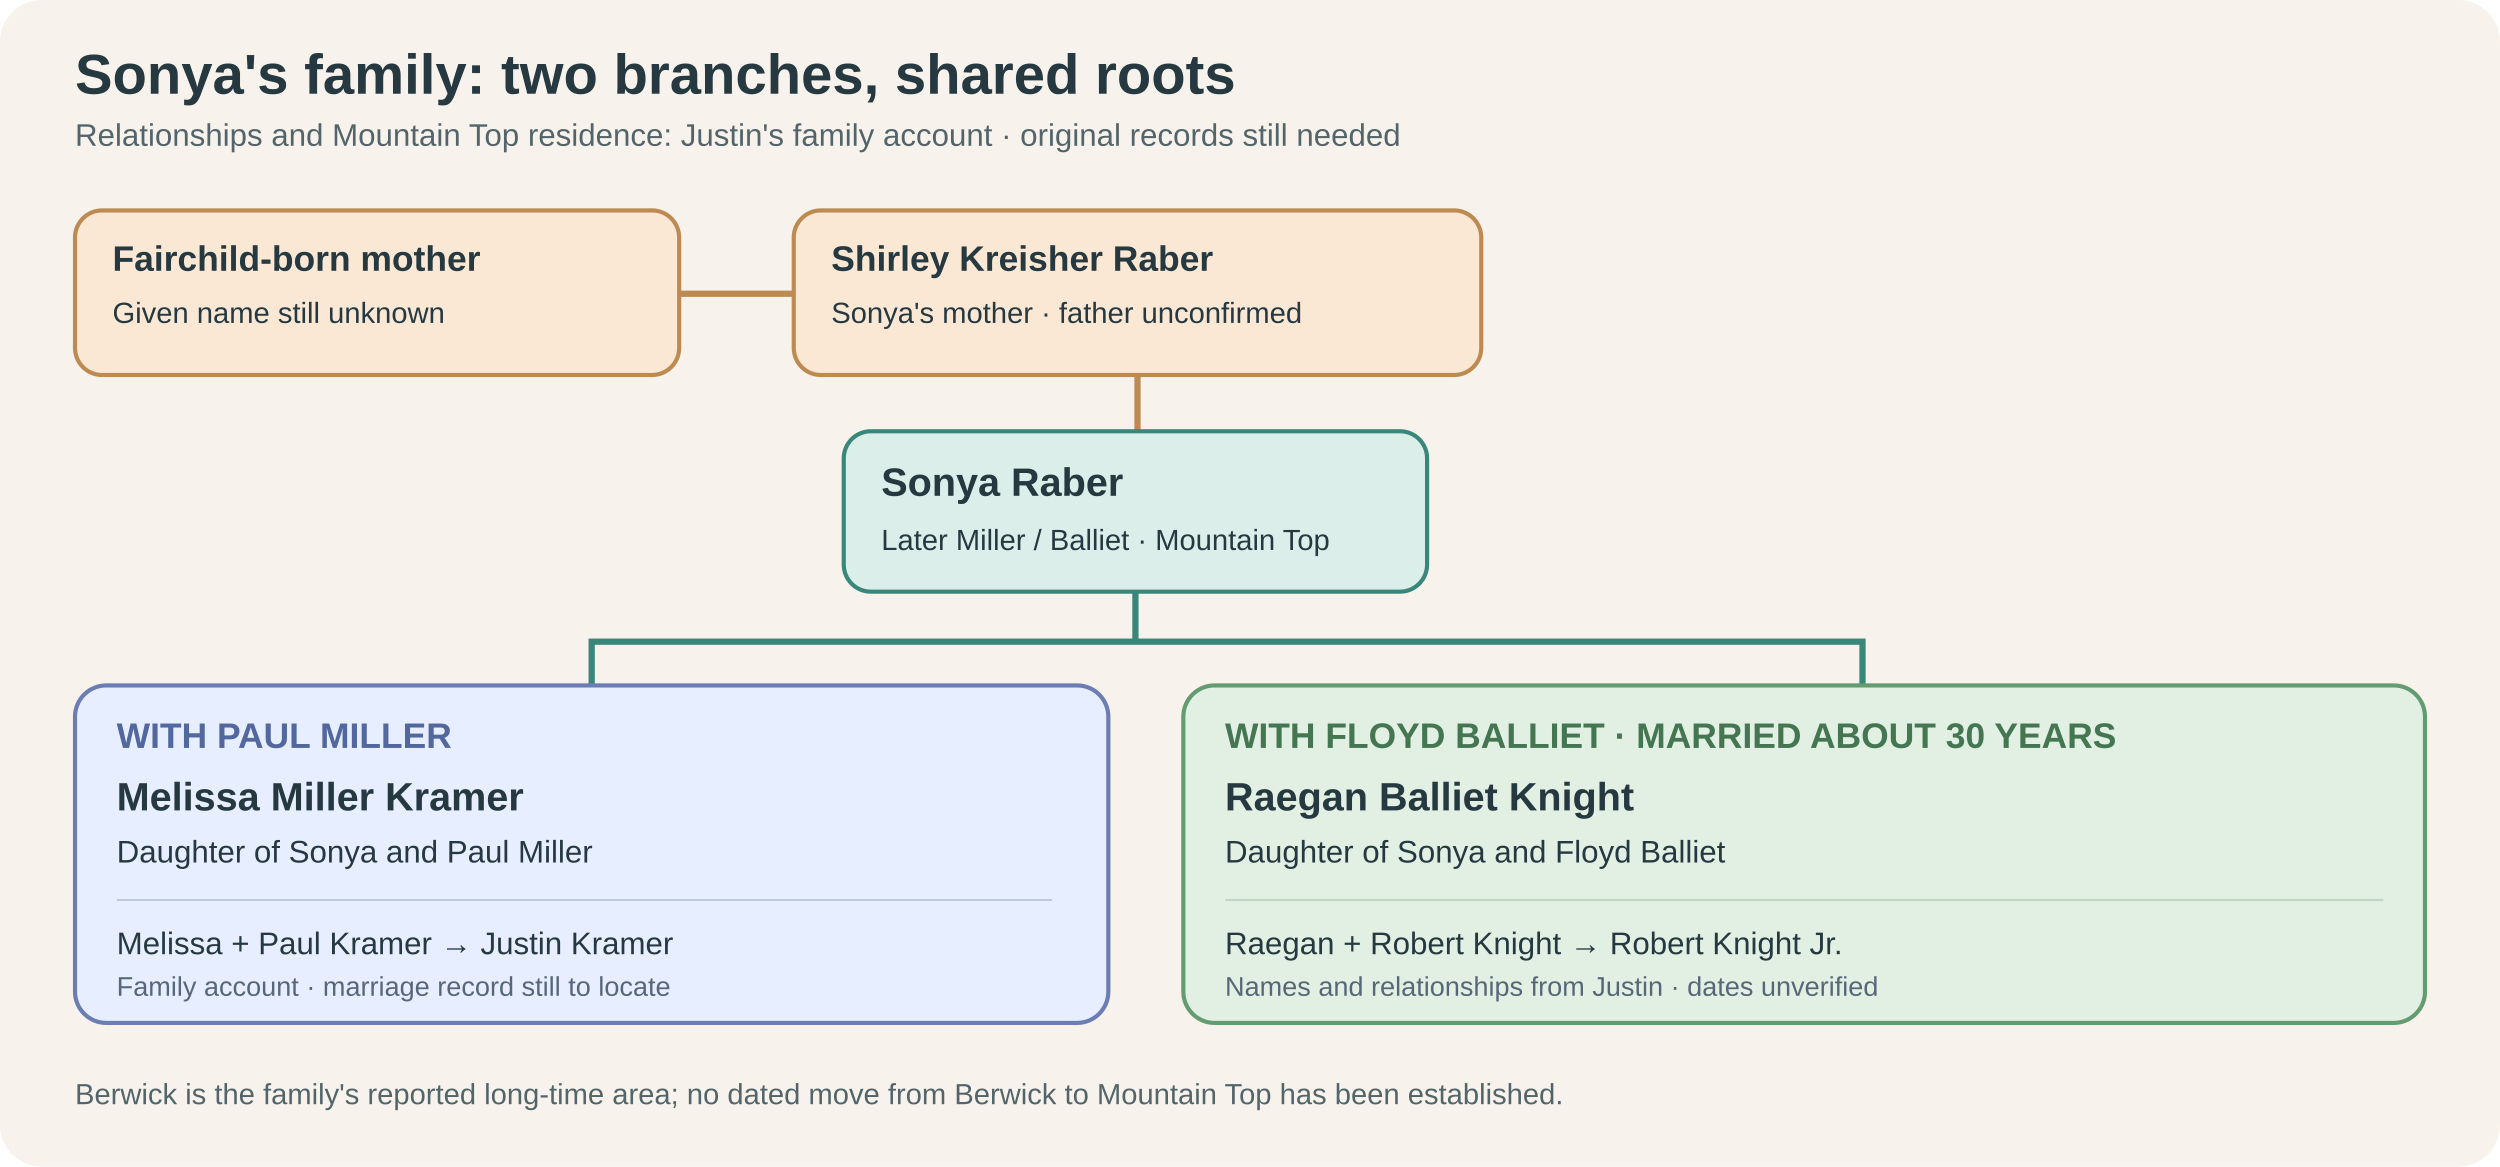
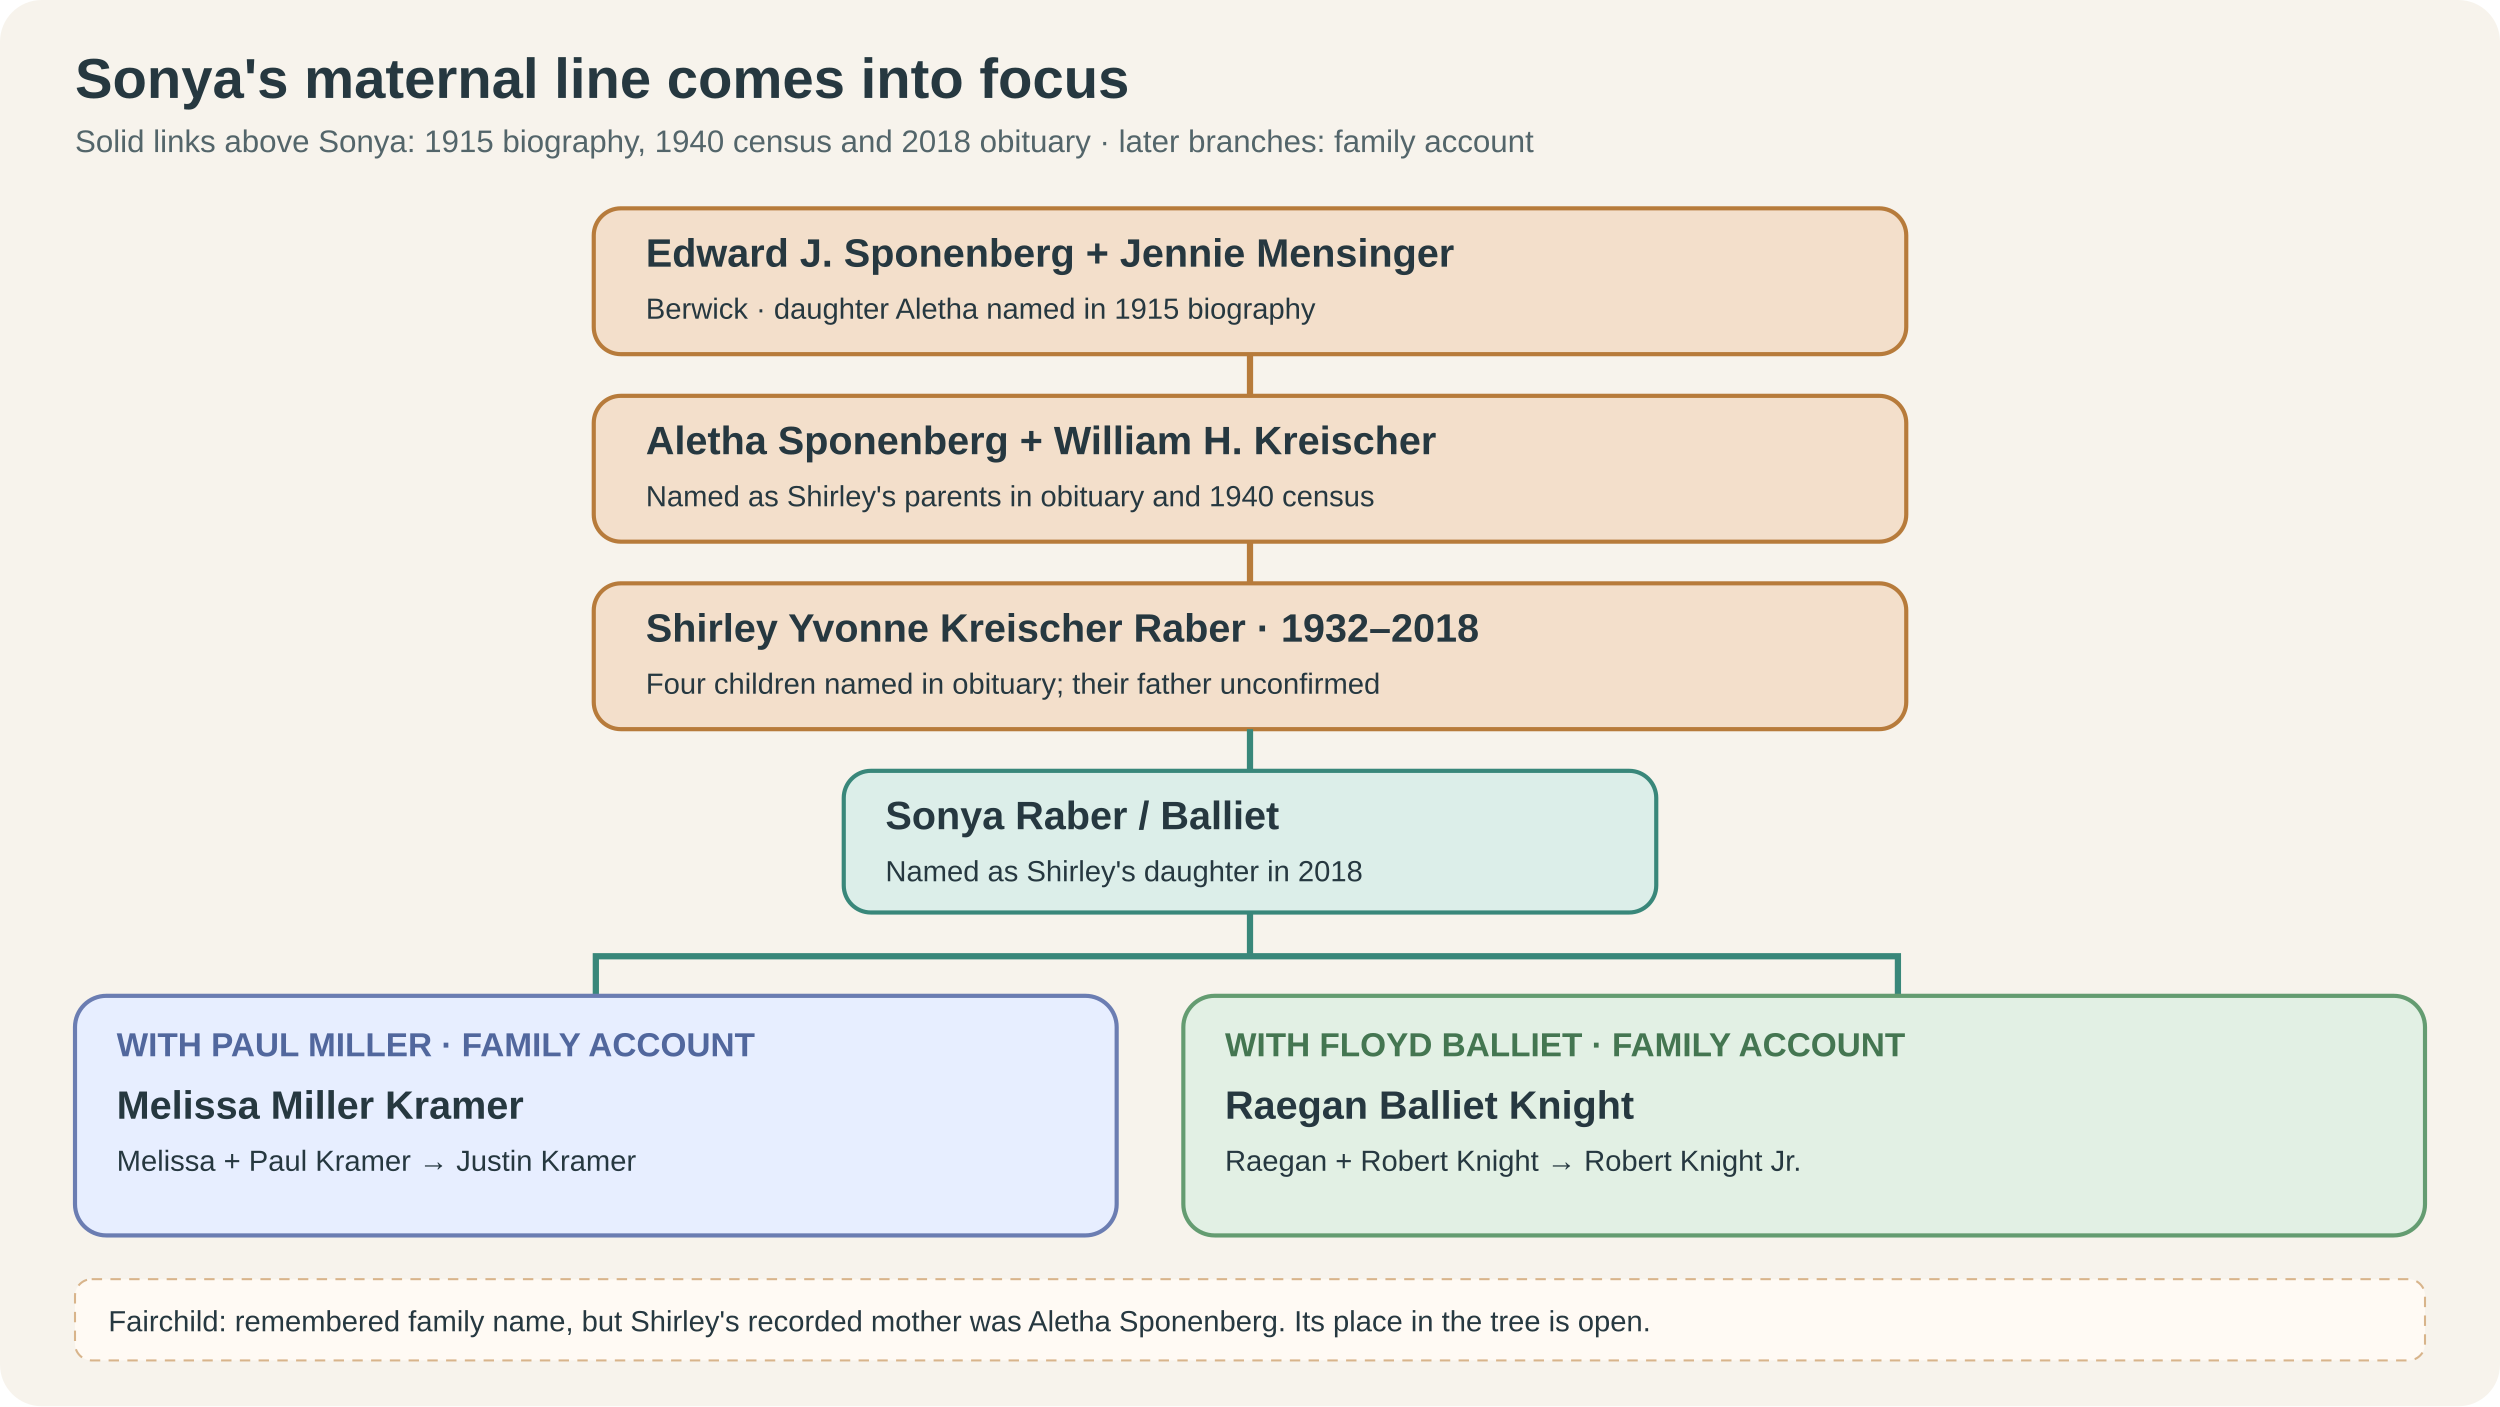
- <svg xmlns="http://www.w3.org/2000/svg" width="1200" height="560" viewBox="0 0 1200 560" role="img" aria-labelledby="title desc">
-   <rect width="1200" height="560" rx="20" fill="#f7f3ec" />
+ <svg xmlns="http://www.w3.org/2000/svg" width="1200" height="675" viewBox="0 0 1200 675" role="img" aria-labelledby="title desc">
+   <rect width="1200" height="675" rx="20" fill="#f7f3ec" />
  <g font-family="Arial,sans-serif" fill="#263840">
-     <text x="36" y="45" font-size="27" font-weight="700">Sonya's family: two branches, shared roots</text>
-     <text x="36" y="70" font-size="15" fill="#53656a">Relationships and Mountain Top residence: Justin's family account · original records still needed</text>
-     <rect x="36" y="101" width="290" height="79" rx="13" fill="#fae8d4" stroke="#bd8b52" stroke-width="2" />
-     <text x="54" y="130" font-size="17" font-weight="700">Fairchild-born mother</text>
-     <text x="54" y="155" font-size="14">Given name still unknown</text>
-     <rect x="381" y="101" width="330" height="79" rx="13" fill="#fae8d4" stroke="#bd8b52" stroke-width="2" />
-     <text x="399" y="130" font-size="17" font-weight="700">Shirley Kreisher Raber</text>
-     <text x="399" y="155" font-size="14">Sonya's mother · father unconfirmed</text>
-     <path d="M326 141 H381 M546 180 V207" fill="none" stroke="#bd8b52" stroke-width="3" />
-     <rect x="405" y="207" width="280" height="77" rx="13" fill="#dceee9" stroke="#39877a" stroke-width="2" />
-     <text x="423" y="238" font-size="19" font-weight="700">Sonya Raber</text>
-     <text x="423" y="264" font-size="14">Later Miller / Balliet · Mountain Top</text>
-     <path d="M545 284 V308 H284 V329 M545 308 H894 V329" fill="none" stroke="#39877a" stroke-width="3" />
-     <rect x="36" y="329" width="496" height="162" rx="15" fill="#e7eeff" stroke="#6b7db2" stroke-width="2" />
-     <text x="56" y="359" font-size="17" font-weight="700" fill="#51679d">WITH PAUL MILLER</text>
-     <text x="56" y="389" font-size="19" font-weight="700">Melissa Miller Kramer</text>
-     <text x="56" y="414" font-size="15">Daughter of Sonya and Paul Miller</text>
-     <path d="M56 432 H505" stroke="#bdc8e2" stroke-width="1" />
-     <text x="56" y="458" font-size="15">Melissa + Paul Kramer → Justin Kramer</text>
-     <text x="56" y="478" font-size="13" fill="#586778">Family account · marriage record still to locate</text>
-     <rect x="568" y="329" width="596" height="162" rx="15" fill="#e2f0e4" stroke="#649c71" stroke-width="2" />
-     <text x="588" y="359" font-size="17" font-weight="700" fill="#447651">WITH FLOYD BALLIET · MARRIED ABOUT 30 YEARS</text>
-     <text x="588" y="389" font-size="19" font-weight="700">Raegan Balliet Knight</text>
-     <text x="588" y="414" font-size="15">Daughter of Sonya and Floyd Balliet</text>
-     <path d="M588 432 H1144" stroke="#bfd6c2" stroke-width="1" />
-     <text x="588" y="458" font-size="15">Raegan + Robert Knight → Robert Knight Jr.</text>
-     <text x="588" y="478" font-size="13" fill="#586778">Names and relationships from Justin · dates unverified</text>
-     <text x="36" y="530" font-size="14" fill="#53656a">Berwick is the family's reported long-time area; no dated move from Berwick to Mountain Top has been established.</text>
+     <text x="36" y="47" font-size="27" font-weight="700">Sonya's maternal line comes into focus</text>
+     <text x="36" y="73" font-size="15" fill="#53656a">Solid links above Sonya: 1915 biography, 1940 census and 2018 obituary · later branches: family account</text>
+     <rect x="285" y="100" width="630" height="70" rx="13" fill="#f3dfcb" stroke="#b77b3b" stroke-width="2" />
+     <text x="310" y="128" font-size="19" font-weight="700">Edward J. Sponenberg + Jennie Mensinger</text>
+     <text x="310" y="153" font-size="14">Berwick · daughter Aletha named in 1915 biography</text>
+     <path d="M600 170 V190" stroke="#b77b3b" stroke-width="3" />
+     <rect x="285" y="190" width="630" height="70" rx="13" fill="#f3dfcb" stroke="#b77b3b" stroke-width="2" />
+     <text x="310" y="218" font-size="19" font-weight="700">Aletha Sponenberg + William H. Kreischer</text>
+     <text x="310" y="243" font-size="14">Named as Shirley's parents in obituary and 1940 census</text>
+     <path d="M600 260 V280" stroke="#b77b3b" stroke-width="3" />
+     <rect x="285" y="280" width="630" height="70" rx="13" fill="#f3dfcb" stroke="#b77b3b" stroke-width="2" />
+     <text x="310" y="308" font-size="19" font-weight="700">Shirley Yvonne Kreischer Raber · 1932–2018</text>
+     <text x="310" y="333" font-size="14">Four children named in obituary; their father unconfirmed</text>
+     <path d="M600 350 V370" stroke="#39877a" stroke-width="3" />
+     <rect x="405" y="370" width="390" height="68" rx="13" fill="#dceee9" stroke="#39877a" stroke-width="2" />
+     <text x="425" y="398" font-size="19" font-weight="700">Sonya Raber / Balliet</text>
+     <text x="425" y="423" font-size="14">Named as Shirley's daughter in 2018</text>
+     <path d="M600 438 V459 H286 V478 M600 459 H911 V478" fill="none" stroke="#39877a" stroke-width="3" />
+     <rect x="36" y="478" width="500" height="115" rx="15" fill="#e7eeff" stroke="#6b7db2" stroke-width="2" />
+     <text x="56" y="507" font-size="16" font-weight="700" fill="#51679d">WITH PAUL MILLER · FAMILY ACCOUNT</text>
+     <text x="56" y="537" font-size="19" font-weight="700">Melissa Miller Kramer</text>
+     <text x="56" y="562" font-size="14">Melissa + Paul Kramer → Justin Kramer</text>
+     <rect x="568" y="478" width="596" height="115" rx="15" fill="#e2f0e4" stroke="#649c71" stroke-width="2" />
+     <text x="588" y="507" font-size="16" font-weight="700" fill="#447651">WITH FLOYD BALLIET · FAMILY ACCOUNT</text>
+     <text x="588" y="537" font-size="19" font-weight="700">Raegan Balliet Knight</text>
+     <text x="588" y="562" font-size="14">Raegan + Robert Knight → Robert Knight Jr.</text>
+     <rect x="36" y="614" width="1128" height="39" rx="8" fill="#fffaf4" stroke="#d8b48b" stroke-dasharray="5 4" />
+     <text x="52" y="639" font-size="14">Fairchild: remembered family name, but Shirley's recorded mother was Aletha Sponenberg. Its place in the tree is open.</text>
  </g>
</svg>
